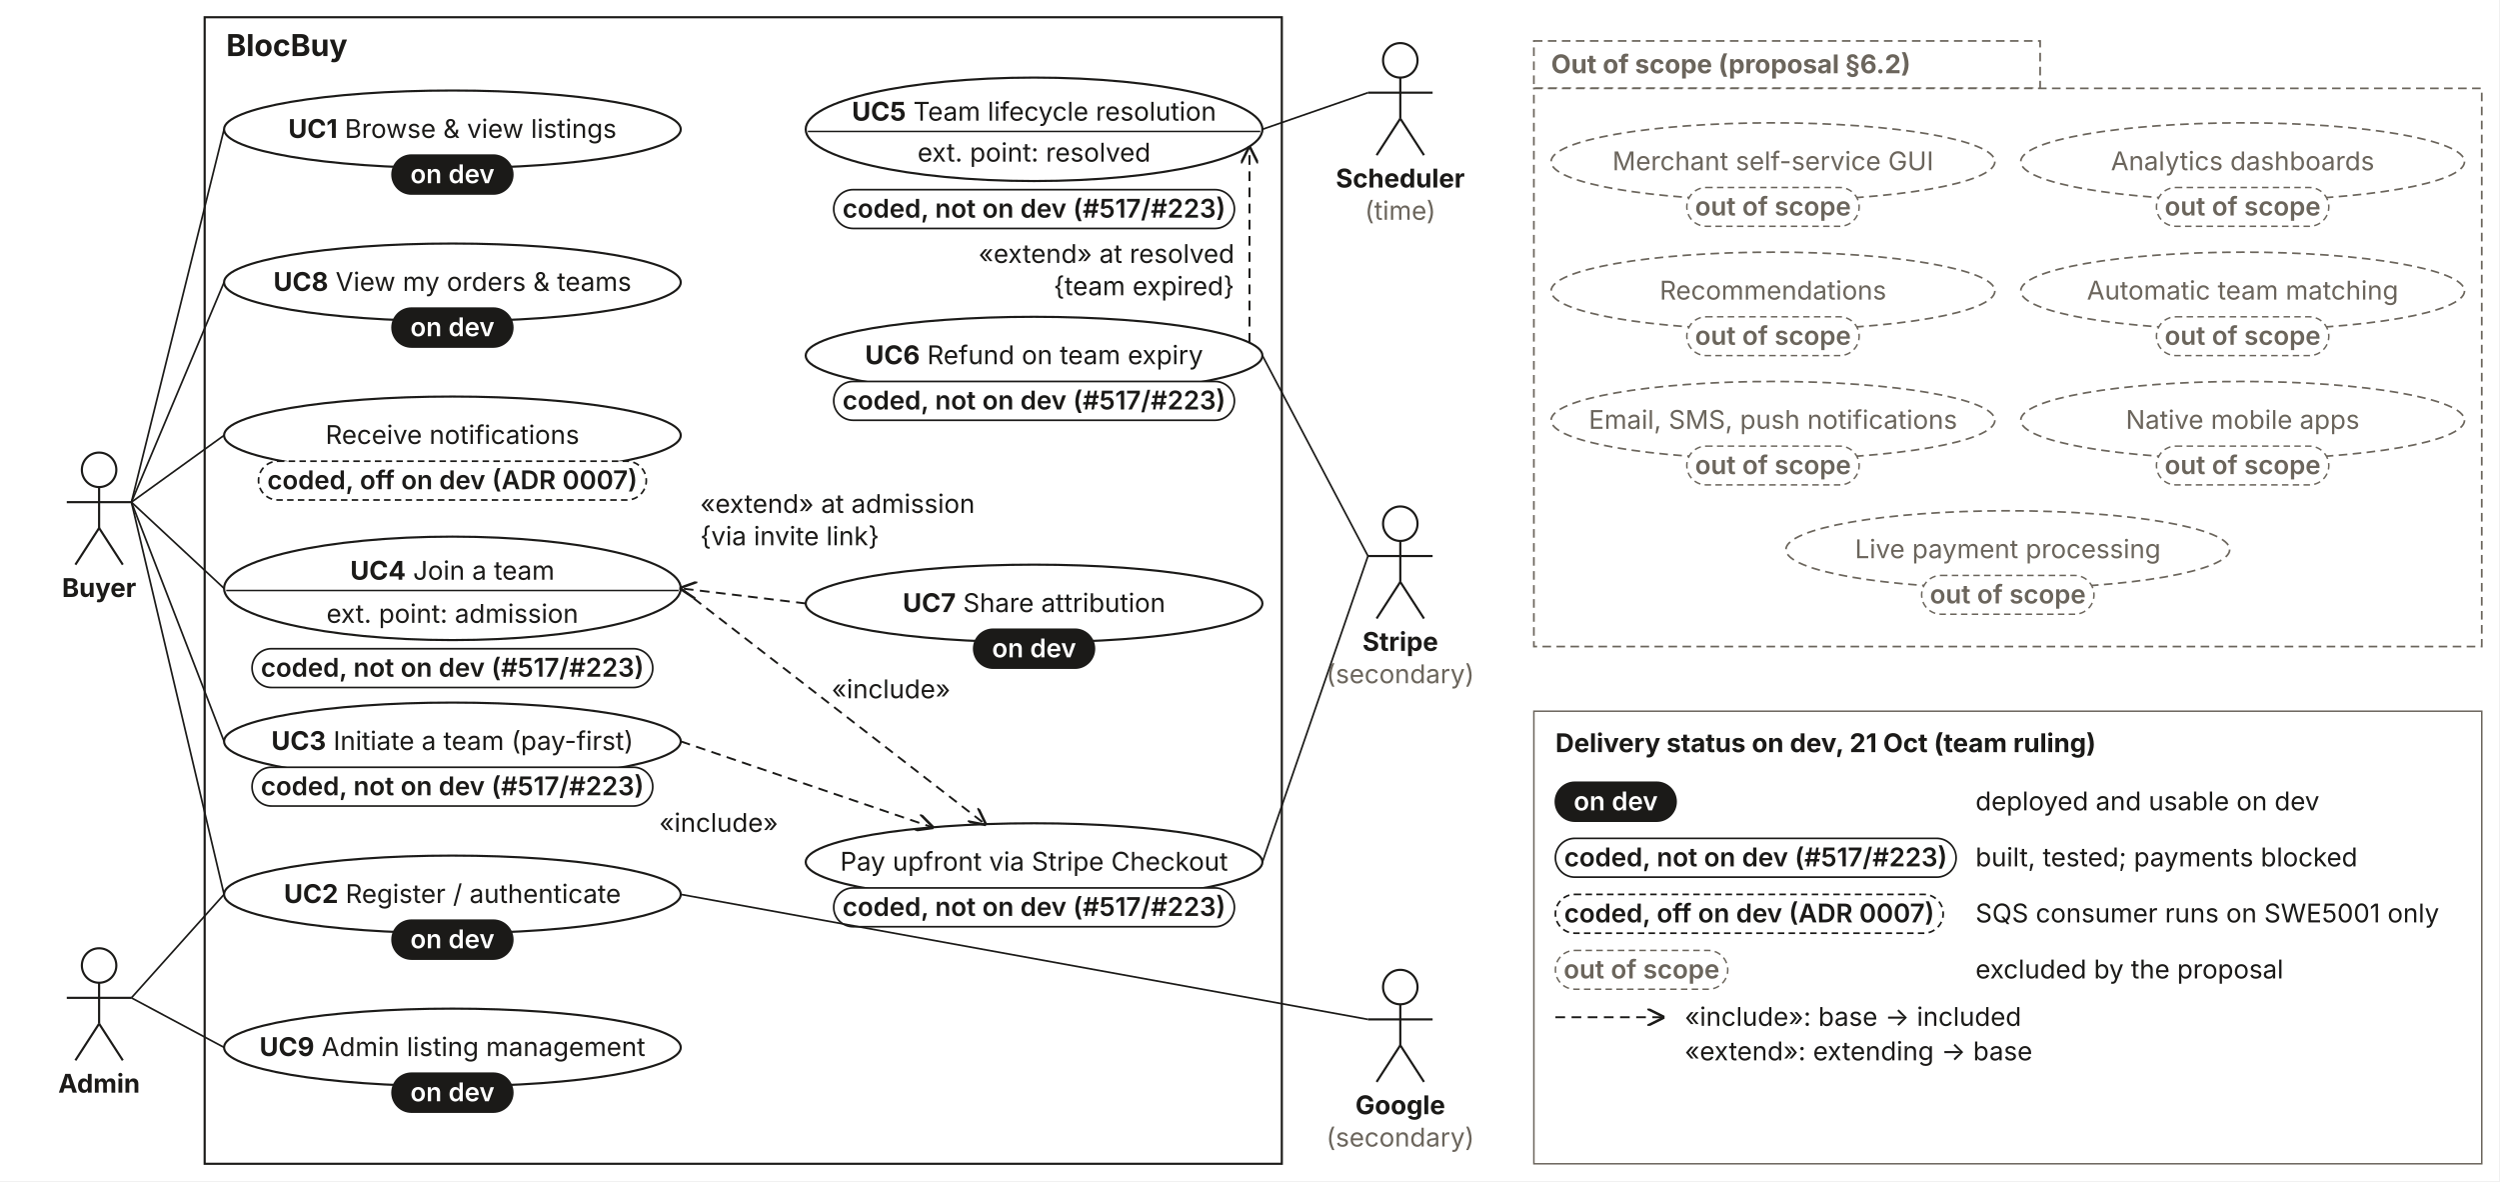
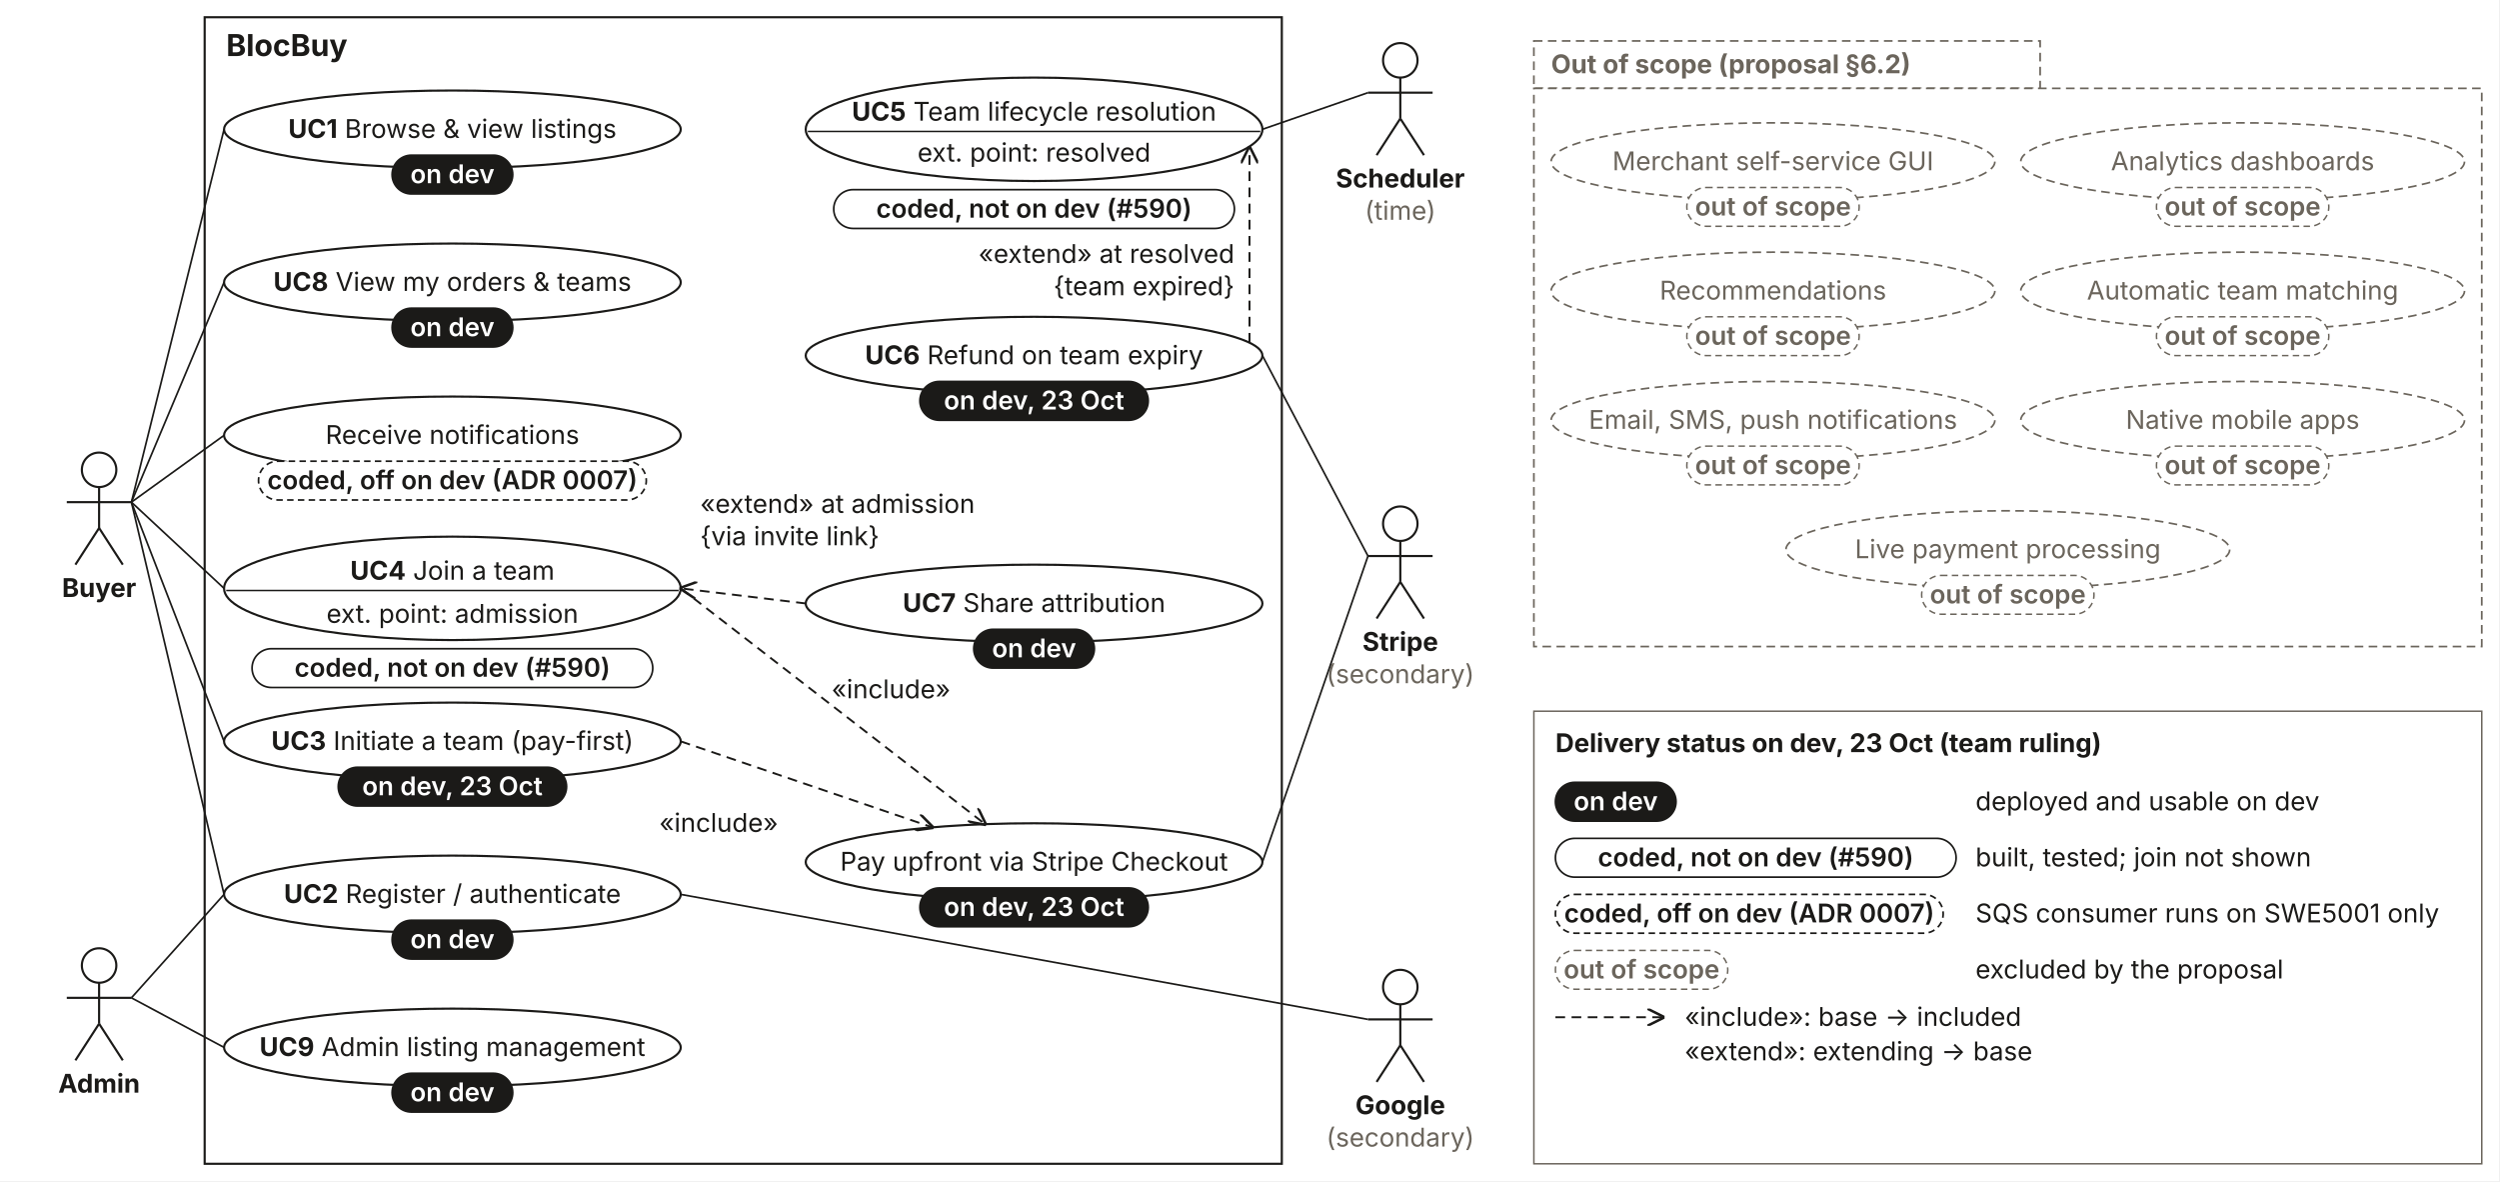
<svg xmlns="http://www.w3.org/2000/svg" width="2320" height="1096" viewBox="0 0 2320 1096" font-family="Inter, Helvetica, Arial, sans-serif">
  <defs>
    <marker id="ucdOpen" viewBox="0 0 12 12" refX="11" refY="6" markerWidth="16" markerHeight="16" markerUnits="userSpaceOnUse" orient="auto-start-reverse">
      <path d="M0,0 L12,6 L0,12" fill="none" stroke="#1B1A18" stroke-width="1.8" />
    </marker>
    <marker id="ucdOpenRed" viewBox="0 0 12 12" refX="11" refY="6" markerWidth="16" markerHeight="16" markerUnits="userSpaceOnUse" orient="auto-start-reverse">
      <path d="M0,0 L12,6 L0,12" fill="none" stroke="#E8402A" stroke-width="1.8" />
    </marker>
    <marker id="ucdOpenGrey" viewBox="0 0 12 12" refX="11" refY="6" markerWidth="16" markerHeight="16" markerUnits="userSpaceOnUse" orient="auto-start-reverse">
      <path d="M0,0 L12,6 L0,12" fill="none" stroke="#6B655C" stroke-width="1.8" />
    </marker>
    <marker id="ucdFill" viewBox="0 0 12 12" refX="11" refY="6" markerWidth="16" markerHeight="16" markerUnits="userSpaceOnUse" orient="auto-start-reverse">
      <path d="M0,0 L12,6 L0,12 Z" fill="#1B1A18" />
    </marker>
    <marker id="ucdFillRed" viewBox="0 0 12 12" refX="11" refY="6" markerWidth="16" markerHeight="16" markerUnits="userSpaceOnUse" orient="auto-start-reverse">
      <path d="M0,0 L12,6 L0,12 Z" fill="#E8402A" />
    </marker>
    <marker id="ucdFillBlue" viewBox="0 0 12 12" refX="11" refY="6" markerWidth="16" markerHeight="16" markerUnits="userSpaceOnUse" orient="auto-start-reverse">
      <path d="M0,0 L12,6 L0,12 Z" fill="#3E5CD9" />
    </marker>
  </defs>
  <rect x="0" y="0" width="2320" height="1096" fill="#FFFFFF" />
  <rect x="190" y="16" width="1000" height="1064" fill="#FFFFFF" stroke="#1B1A18" stroke-width="2" />
  <text x="210" y="52" font-size="28" font-weight="700" text-anchor="start" fill="#1B1A18">BlocBuy</text>
  <ellipse cx="420" cy="120" rx="212" ry="36" fill="#FFFFFF" stroke="#1B1A18" stroke-width="2" />
  <text x="420" y="128" font-size="24" text-anchor="middle" fill="#1B1A18">
    <tspan font-weight="700">UC1</tspan> Browse &amp; view listings</text>
  <rect x="364" y="144" width="112" height="36" rx="18" fill="#1B1A18" stroke="#1B1A18" stroke-width="1.6" />
  <text x="420" y="170" font-size="24" font-weight="600" text-anchor="middle" fill="#FFFFFF">on dev</text>
  <ellipse cx="420" cy="262" rx="212" ry="36" fill="#FFFFFF" stroke="#1B1A18" stroke-width="2" />
  <text x="420" y="270" font-size="24" text-anchor="middle" fill="#1B1A18">
    <tspan font-weight="700">UC8</tspan> View my orders &amp; teams</text>
  <rect x="364" y="286" width="112" height="36" rx="18" fill="#1B1A18" stroke="#1B1A18" stroke-width="1.6" />
  <text x="420" y="312" font-size="24" font-weight="600" text-anchor="middle" fill="#FFFFFF">on dev</text>
  <ellipse cx="420" cy="404" rx="212" ry="36" fill="#FFFFFF" stroke="#1B1A18" stroke-width="2" />
  <text x="420" y="412" font-size="24" text-anchor="middle" fill="#1B1A18">Receive notifications</text>
  <rect x="240" y="428" width="360" height="36" rx="18" fill="#FFFFFF" stroke="#1B1A18" stroke-width="1.6" stroke-dasharray="6 4" />
  <text x="420" y="454" font-size="24" font-weight="600" text-anchor="middle" fill="#1B1A18">coded, off on dev (ADR 0007)</text>
  <ellipse cx="420" cy="546" rx="212" ry="48" fill="#FFFFFF" stroke="#1B1A18" stroke-width="2" />
  <text x="420" y="538" font-size="24" text-anchor="middle" fill="#1B1A18">
    <tspan font-weight="700">UC4</tspan> Join a team</text>
  <line x1="210" y1="548" x2="630" y2="548" stroke="#1B1A18" stroke-width="1.4" />
  <text x="420" y="578" font-size="24" text-anchor="middle" fill="#1B1A18">ext. point: admission</text>
  <rect x="234" y="602" width="372" height="36" rx="18" fill="#FFFFFF" stroke="#1B1A18" stroke-width="1.6" />
-   <text x="420" y="628" font-size="24" font-weight="600" text-anchor="middle" fill="#1B1A18">coded, not on dev (#517/#223)</text>
+   <text x="420" y="628" font-size="24" font-weight="600" text-anchor="middle" fill="#1B1A18">coded, not on dev (#590)</text>
  <ellipse cx="420" cy="688" rx="212" ry="36" fill="#FFFFFF" stroke="#1B1A18" stroke-width="2" />
  <text x="420" y="696" font-size="24" text-anchor="middle" fill="#1B1A18">
    <tspan font-weight="700">UC3</tspan> Initiate a team (pay-first)</text>
-   <rect x="234" y="712" width="372" height="36" rx="18" fill="#FFFFFF" stroke="#1B1A18" stroke-width="1.6" />
-   <text x="420" y="738" font-size="24" font-weight="600" text-anchor="middle" fill="#1B1A18">coded, not on dev (#517/#223)</text>
+   <rect x="314" y="712" width="212" height="36" rx="18" fill="#1B1A18" stroke="#1B1A18" stroke-width="1.6" />
+   <text x="420" y="738" font-size="24" font-weight="600" text-anchor="middle" fill="#FFFFFF">on dev, 23 Oct</text>
  <ellipse cx="420" cy="830" rx="212" ry="36" fill="#FFFFFF" stroke="#1B1A18" stroke-width="2" />
  <text x="420" y="838" font-size="24" text-anchor="middle" fill="#1B1A18">
    <tspan font-weight="700">UC2</tspan> Register / authenticate</text>
  <rect x="364" y="854" width="112" height="36" rx="18" fill="#1B1A18" stroke="#1B1A18" stroke-width="1.6" />
  <text x="420" y="880" font-size="24" font-weight="600" text-anchor="middle" fill="#FFFFFF">on dev</text>
  <ellipse cx="420" cy="972" rx="212" ry="36" fill="#FFFFFF" stroke="#1B1A18" stroke-width="2" />
  <text x="420" y="980" font-size="24" text-anchor="middle" fill="#1B1A18">
    <tspan font-weight="700">UC9</tspan> Admin listing management</text>
  <rect x="364" y="996" width="112" height="36" rx="18" fill="#1B1A18" stroke="#1B1A18" stroke-width="1.6" />
  <text x="420" y="1022" font-size="24" font-weight="600" text-anchor="middle" fill="#FFFFFF">on dev</text>
  <ellipse cx="960" cy="120" rx="212" ry="48" fill="#FFFFFF" stroke="#1B1A18" stroke-width="2" />
  <text x="960" y="112" font-size="24" text-anchor="middle" fill="#1B1A18">
    <tspan font-weight="700">UC5</tspan> Team lifecycle resolution</text>
  <line x1="750" y1="122" x2="1170" y2="122" stroke="#1B1A18" stroke-width="1.4" />
  <text x="960" y="150" font-size="24" text-anchor="middle" fill="#1B1A18">ext. point: resolved</text>
  <rect x="774" y="176" width="372" height="36" rx="18" fill="#FFFFFF" stroke="#1B1A18" stroke-width="1.6" />
-   <text x="960" y="202" font-size="24" font-weight="600" text-anchor="middle" fill="#1B1A18">coded, not on dev (#517/#223)</text>
+   <text x="960" y="202" font-size="24" font-weight="600" text-anchor="middle" fill="#1B1A18">coded, not on dev (#590)</text>
  <ellipse cx="960" cy="330" rx="212" ry="36" fill="#FFFFFF" stroke="#1B1A18" stroke-width="2" />
  <text x="960" y="338" font-size="24" text-anchor="middle" fill="#1B1A18">
    <tspan font-weight="700">UC6</tspan> Refund on team expiry</text>
-   <rect x="774" y="354" width="372" height="36" rx="18" fill="#FFFFFF" stroke="#1B1A18" stroke-width="1.6" />
-   <text x="960" y="380" font-size="24" font-weight="600" text-anchor="middle" fill="#1B1A18">coded, not on dev (#517/#223)</text>
+   <rect x="854" y="354" width="212" height="36" rx="18" fill="#1B1A18" stroke="#1B1A18" stroke-width="1.6" />
+   <text x="960" y="380" font-size="24" font-weight="600" text-anchor="middle" fill="#FFFFFF">on dev, 23 Oct</text>
  <ellipse cx="960" cy="560" rx="212" ry="36" fill="#FFFFFF" stroke="#1B1A18" stroke-width="2" />
  <text x="960" y="568" font-size="24" text-anchor="middle" fill="#1B1A18">
    <tspan font-weight="700">UC7</tspan> Share attribution</text>
  <rect x="904" y="584" width="112" height="36" rx="18" fill="#1B1A18" stroke="#1B1A18" stroke-width="1.6" />
  <text x="960" y="610" font-size="24" font-weight="600" text-anchor="middle" fill="#FFFFFF">on dev</text>
  <ellipse cx="960" cy="800" rx="212" ry="36" fill="#FFFFFF" stroke="#1B1A18" stroke-width="2" />
  <text x="960" y="808" font-size="24" text-anchor="middle" fill="#1B1A18">Pay upfront via Stripe Checkout</text>
-   <rect x="774" y="824" width="372" height="36" rx="18" fill="#FFFFFF" stroke="#1B1A18" stroke-width="1.6" />
-   <text x="960" y="850" font-size="24" font-weight="600" text-anchor="middle" fill="#1B1A18">coded, not on dev (#517/#223)</text>
+   <rect x="854" y="824" width="212" height="36" rx="18" fill="#1B1A18" stroke="#1B1A18" stroke-width="1.6" />
+   <text x="960" y="850" font-size="24" font-weight="600" text-anchor="middle" fill="#FFFFFF">on dev, 23 Oct</text>
  <line x1="632" y1="546" x2="914.591" y2="764.836" stroke="#1B1A18" stroke-width="1.8" stroke-dasharray="9 6" marker-end="url(#ucdOpen)" />
  <text x="772" y="648" font-size="24" text-anchor="start" fill="#1B1A18">«include»</text>
  <line x1="632" y1="688" x2="865.6" y2="767.766" stroke="#1B1A18" stroke-width="1.8" stroke-dasharray="9 6" marker-end="url(#ucdOpen)" />
  <text x="612" y="772" font-size="24" text-anchor="start" fill="#1B1A18">«include»</text>
  <line x1="748" y1="560" x2="632" y2="546" stroke="#1B1A18" stroke-width="1.8" stroke-dasharray="9 6" marker-end="url(#ucdOpen)" />
  <text x="650" y="476" font-size="24" text-anchor="start" fill="#1B1A18">«extend» at admission</text>
  <text x="650" y="506" font-size="24" text-anchor="start" fill="#1B1A18">{via invite link}</text>
  <line x1="1160" y1="318" x2="1160" y2="137" stroke="#1B1A18" stroke-width="1.8" stroke-dasharray="9 6" marker-end="url(#ucdOpen)" />
  <text x="1146" y="244" font-size="24" text-anchor="end" fill="#1B1A18">«extend» at resolved</text>
  <text x="1146" y="274" font-size="24" text-anchor="end" fill="#1B1A18">{team expired}</text>
  <g stroke="#1B1A18" stroke-width="2" fill="none">
    <circle cx="92" cy="436" r="16" fill="#FFFFFF" />
    <line x1="92" y1="452" x2="92" y2="490" />
    <line x1="62" y1="466" x2="122" y2="466" />
    <line x1="92" y1="490" x2="70" y2="524" />
    <line x1="92" y1="490" x2="114" y2="524" />
  </g>
  <text x="92" y="554" font-size="24" font-weight="700" text-anchor="middle" fill="#1B1A18">Buyer</text>
  <g stroke="#1B1A18" stroke-width="2" fill="none">
    <circle cx="92" cy="896" r="16" fill="#FFFFFF" />
    <line x1="92" y1="912" x2="92" y2="950" />
    <line x1="62" y1="926" x2="122" y2="926" />
    <line x1="92" y1="950" x2="70" y2="984" />
    <line x1="92" y1="950" x2="114" y2="984" />
  </g>
  <text x="92" y="1014" font-size="24" font-weight="700" text-anchor="middle" fill="#1B1A18">Admin</text>
  <line x1="122" y1="466" x2="208" y2="120" stroke="#1B1A18" stroke-width="1.6" />
  <line x1="122" y1="466" x2="208" y2="262" stroke="#1B1A18" stroke-width="1.6" />
  <line x1="122" y1="466" x2="208" y2="404" stroke="#1B1A18" stroke-width="1.6" />
  <line x1="122" y1="466" x2="208" y2="546" stroke="#1B1A18" stroke-width="1.6" />
  <line x1="122" y1="466" x2="208" y2="688" stroke="#1B1A18" stroke-width="1.6" />
  <line x1="122" y1="466" x2="208" y2="830" stroke="#1B1A18" stroke-width="1.6" />
  <line x1="122" y1="926" x2="208" y2="830" stroke="#1B1A18" stroke-width="1.6" />
  <line x1="122" y1="926" x2="208" y2="972" stroke="#1B1A18" stroke-width="1.6" />
  <g stroke="#1B1A18" stroke-width="2" fill="none">
    <circle cx="1300" cy="56" r="16" fill="#FFFFFF" />
    <line x1="1300" y1="72" x2="1300" y2="110" />
    <line x1="1270" y1="86" x2="1330" y2="86" />
    <line x1="1300" y1="110" x2="1278" y2="144" />
    <line x1="1300" y1="110" x2="1322" y2="144" />
  </g>
  <text x="1300" y="174" font-size="24" font-weight="700" text-anchor="middle" fill="#1B1A18">Scheduler</text>
  <text x="1300" y="204" font-size="24" text-anchor="middle" fill="#6B655C">(time)</text>
  <line x1="1270" y1="86" x2="1172" y2="120" stroke="#1B1A18" stroke-width="1.6" />
  <g stroke="#1B1A18" stroke-width="2" fill="none">
    <circle cx="1300" cy="486" r="16" fill="#FFFFFF" />
    <line x1="1300" y1="502" x2="1300" y2="540" />
    <line x1="1270" y1="516" x2="1330" y2="516" />
    <line x1="1300" y1="540" x2="1278" y2="574" />
    <line x1="1300" y1="540" x2="1322" y2="574" />
  </g>
  <text x="1300" y="604" font-size="24" font-weight="700" text-anchor="middle" fill="#1B1A18">Stripe</text>
  <text x="1300" y="634" font-size="24" text-anchor="middle" fill="#6B655C">(secondary)</text>
  <line x1="1270" y1="516" x2="1172" y2="330" stroke="#1B1A18" stroke-width="1.6" />
  <line x1="1270" y1="516" x2="1172" y2="800" stroke="#1B1A18" stroke-width="1.6" />
  <g stroke="#1B1A18" stroke-width="2" fill="none">
    <circle cx="1300" cy="916" r="16" fill="#FFFFFF" />
    <line x1="1300" y1="932" x2="1300" y2="970" />
    <line x1="1270" y1="946" x2="1330" y2="946" />
    <line x1="1300" y1="970" x2="1278" y2="1004" />
    <line x1="1300" y1="970" x2="1322" y2="1004" />
  </g>
  <text x="1300" y="1034" font-size="24" font-weight="700" text-anchor="middle" fill="#1B1A18">Google</text>
  <text x="1300" y="1064" font-size="24" text-anchor="middle" fill="#6B655C">(secondary)</text>
  <line x1="1270" y1="946" x2="632" y2="830" stroke="#1B1A18" stroke-width="1.6" />
  <rect x="1424" y="38" width="470" height="44" fill="#FFFFFF" stroke="#6B655C" stroke-width="1.6" stroke-dasharray="8 5" />
  <text x="1440" y="68" font-size="24" font-weight="700" text-anchor="start" fill="#6B655C">Out of scope (proposal §6.2)</text>
  <rect x="1424" y="82" width="880" height="518" fill="#FFFFFF" stroke="#6B655C" stroke-width="1.6" stroke-dasharray="8 5" />
  <ellipse cx="1646" cy="150" rx="206" ry="36" fill="#FFFFFF" stroke="#6B655C" stroke-width="1.6" stroke-dasharray="8 5" />
  <text x="1646" y="158" font-size="24" text-anchor="middle" fill="#6B655C">Merchant self-service GUI</text>
  <rect x="1566" y="174" width="160" height="36" rx="18" fill="#FFFFFF" stroke="#6B655C" stroke-width="1.4" stroke-dasharray="6 4" />
  <text x="1646" y="200" font-size="24" font-weight="600" text-anchor="middle" fill="#6B655C">out of scope</text>
  <ellipse cx="2082" cy="150" rx="206" ry="36" fill="#FFFFFF" stroke="#6B655C" stroke-width="1.6" stroke-dasharray="8 5" />
  <text x="2082" y="158" font-size="24" text-anchor="middle" fill="#6B655C">Analytics dashboards</text>
  <rect x="2002" y="174" width="160" height="36" rx="18" fill="#FFFFFF" stroke="#6B655C" stroke-width="1.4" stroke-dasharray="6 4" />
  <text x="2082" y="200" font-size="24" font-weight="600" text-anchor="middle" fill="#6B655C">out of scope</text>
  <ellipse cx="1646" cy="270" rx="206" ry="36" fill="#FFFFFF" stroke="#6B655C" stroke-width="1.6" stroke-dasharray="8 5" />
  <text x="1646" y="278" font-size="24" text-anchor="middle" fill="#6B655C">Recommendations</text>
  <rect x="1566" y="294" width="160" height="36" rx="18" fill="#FFFFFF" stroke="#6B655C" stroke-width="1.4" stroke-dasharray="6 4" />
  <text x="1646" y="320" font-size="24" font-weight="600" text-anchor="middle" fill="#6B655C">out of scope</text>
  <ellipse cx="2082" cy="270" rx="206" ry="36" fill="#FFFFFF" stroke="#6B655C" stroke-width="1.6" stroke-dasharray="8 5" />
  <text x="2082" y="278" font-size="24" text-anchor="middle" fill="#6B655C">Automatic team matching</text>
  <rect x="2002" y="294" width="160" height="36" rx="18" fill="#FFFFFF" stroke="#6B655C" stroke-width="1.4" stroke-dasharray="6 4" />
  <text x="2082" y="320" font-size="24" font-weight="600" text-anchor="middle" fill="#6B655C">out of scope</text>
  <ellipse cx="1646" cy="390" rx="206" ry="36" fill="#FFFFFF" stroke="#6B655C" stroke-width="1.6" stroke-dasharray="8 5" />
  <text x="1646" y="398" font-size="24" text-anchor="middle" fill="#6B655C">Email, SMS, push notifications</text>
  <rect x="1566" y="414" width="160" height="36" rx="18" fill="#FFFFFF" stroke="#6B655C" stroke-width="1.4" stroke-dasharray="6 4" />
  <text x="1646" y="440" font-size="24" font-weight="600" text-anchor="middle" fill="#6B655C">out of scope</text>
  <ellipse cx="2082" cy="390" rx="206" ry="36" fill="#FFFFFF" stroke="#6B655C" stroke-width="1.6" stroke-dasharray="8 5" />
  <text x="2082" y="398" font-size="24" text-anchor="middle" fill="#6B655C">Native mobile apps</text>
  <rect x="2002" y="414" width="160" height="36" rx="18" fill="#FFFFFF" stroke="#6B655C" stroke-width="1.4" stroke-dasharray="6 4" />
  <text x="2082" y="440" font-size="24" font-weight="600" text-anchor="middle" fill="#6B655C">out of scope</text>
  <ellipse cx="1864.0" cy="510" rx="206" ry="36" fill="#FFFFFF" stroke="#6B655C" stroke-width="1.6" stroke-dasharray="8 5" />
  <text x="1864" y="518" font-size="24" text-anchor="middle" fill="#6B655C">Live payment processing</text>
  <rect x="1784" y="534" width="160" height="36" rx="18" fill="#FFFFFF" stroke="#6B655C" stroke-width="1.4" stroke-dasharray="6 4" />
  <text x="1864" y="560" font-size="24" font-weight="600" text-anchor="middle" fill="#6B655C">out of scope</text>
  <rect x="1424" y="660" width="880" height="420" fill="#FFFFFF" stroke="#6B655C" stroke-width="1.4" />
-   <text x="1444" y="698" font-size="24" font-weight="700" text-anchor="start" fill="#1B1A18">Delivery status on dev, 21 Oct (team ruling)</text>
+   <text x="1444" y="698" font-size="24" font-weight="700" text-anchor="start" fill="#1B1A18">Delivery status on dev, 23 Oct (team ruling)</text>
  <rect x="1444" y="726" width="112" height="36" rx="18" fill="#1B1A18" stroke="#1B1A18" stroke-width="1.6" />
  <text x="1500" y="752" font-size="24" font-weight="600" text-anchor="middle" fill="#FFFFFF">on dev</text>
  <text x="1834" y="752" font-size="24" text-anchor="start" fill="#1B1A18">deployed and usable on dev</text>
  <rect x="1444" y="778" width="372" height="36" rx="18" fill="#FFFFFF" stroke="#1B1A18" stroke-width="1.6" />
-   <text x="1630" y="804" font-size="24" font-weight="600" text-anchor="middle" fill="#1B1A18">coded, not on dev (#517/#223)</text>
-   <text x="1834" y="804" font-size="24" text-anchor="start" fill="#1B1A18">built, tested; payments blocked</text>
+   <text x="1630" y="804" font-size="24" font-weight="600" text-anchor="middle" fill="#1B1A18">coded, not on dev (#590)</text>
+   <text x="1834" y="804" font-size="24" text-anchor="start" fill="#1B1A18">built, tested; join not shown</text>
  <rect x="1444" y="830" width="360" height="36" rx="18" fill="#FFFFFF" stroke="#1B1A18" stroke-width="1.6" stroke-dasharray="6 4" />
  <text x="1624" y="856" font-size="24" font-weight="600" text-anchor="middle" fill="#1B1A18">coded, off on dev (ADR 0007)</text>
  <text x="1834" y="856" font-size="24" text-anchor="start" fill="#1B1A18">SQS consumer runs on SWE5001 only</text>
  <rect x="1444" y="882" width="160" height="36" rx="18" fill="#FFFFFF" stroke="#6B655C" stroke-width="1.4" stroke-dasharray="6 4" />
  <text x="1524" y="908" font-size="24" font-weight="600" text-anchor="middle" fill="#6B655C">out of scope</text>
  <text x="1834" y="908" font-size="24" text-anchor="start" fill="#1B1A18">excluded by the proposal</text>
  <line x1="1444" y1="944" x2="1544" y2="944" stroke="#1B1A18" stroke-width="1.8" stroke-dasharray="9 6" marker-end="url(#ucdOpen)" />
  <text x="1564" y="952" font-size="24" text-anchor="start" fill="#1B1A18">«include»: base → included</text>
  <text x="1564" y="984" font-size="24" text-anchor="start" fill="#1B1A18">«extend»: extending → base</text>
</svg>
